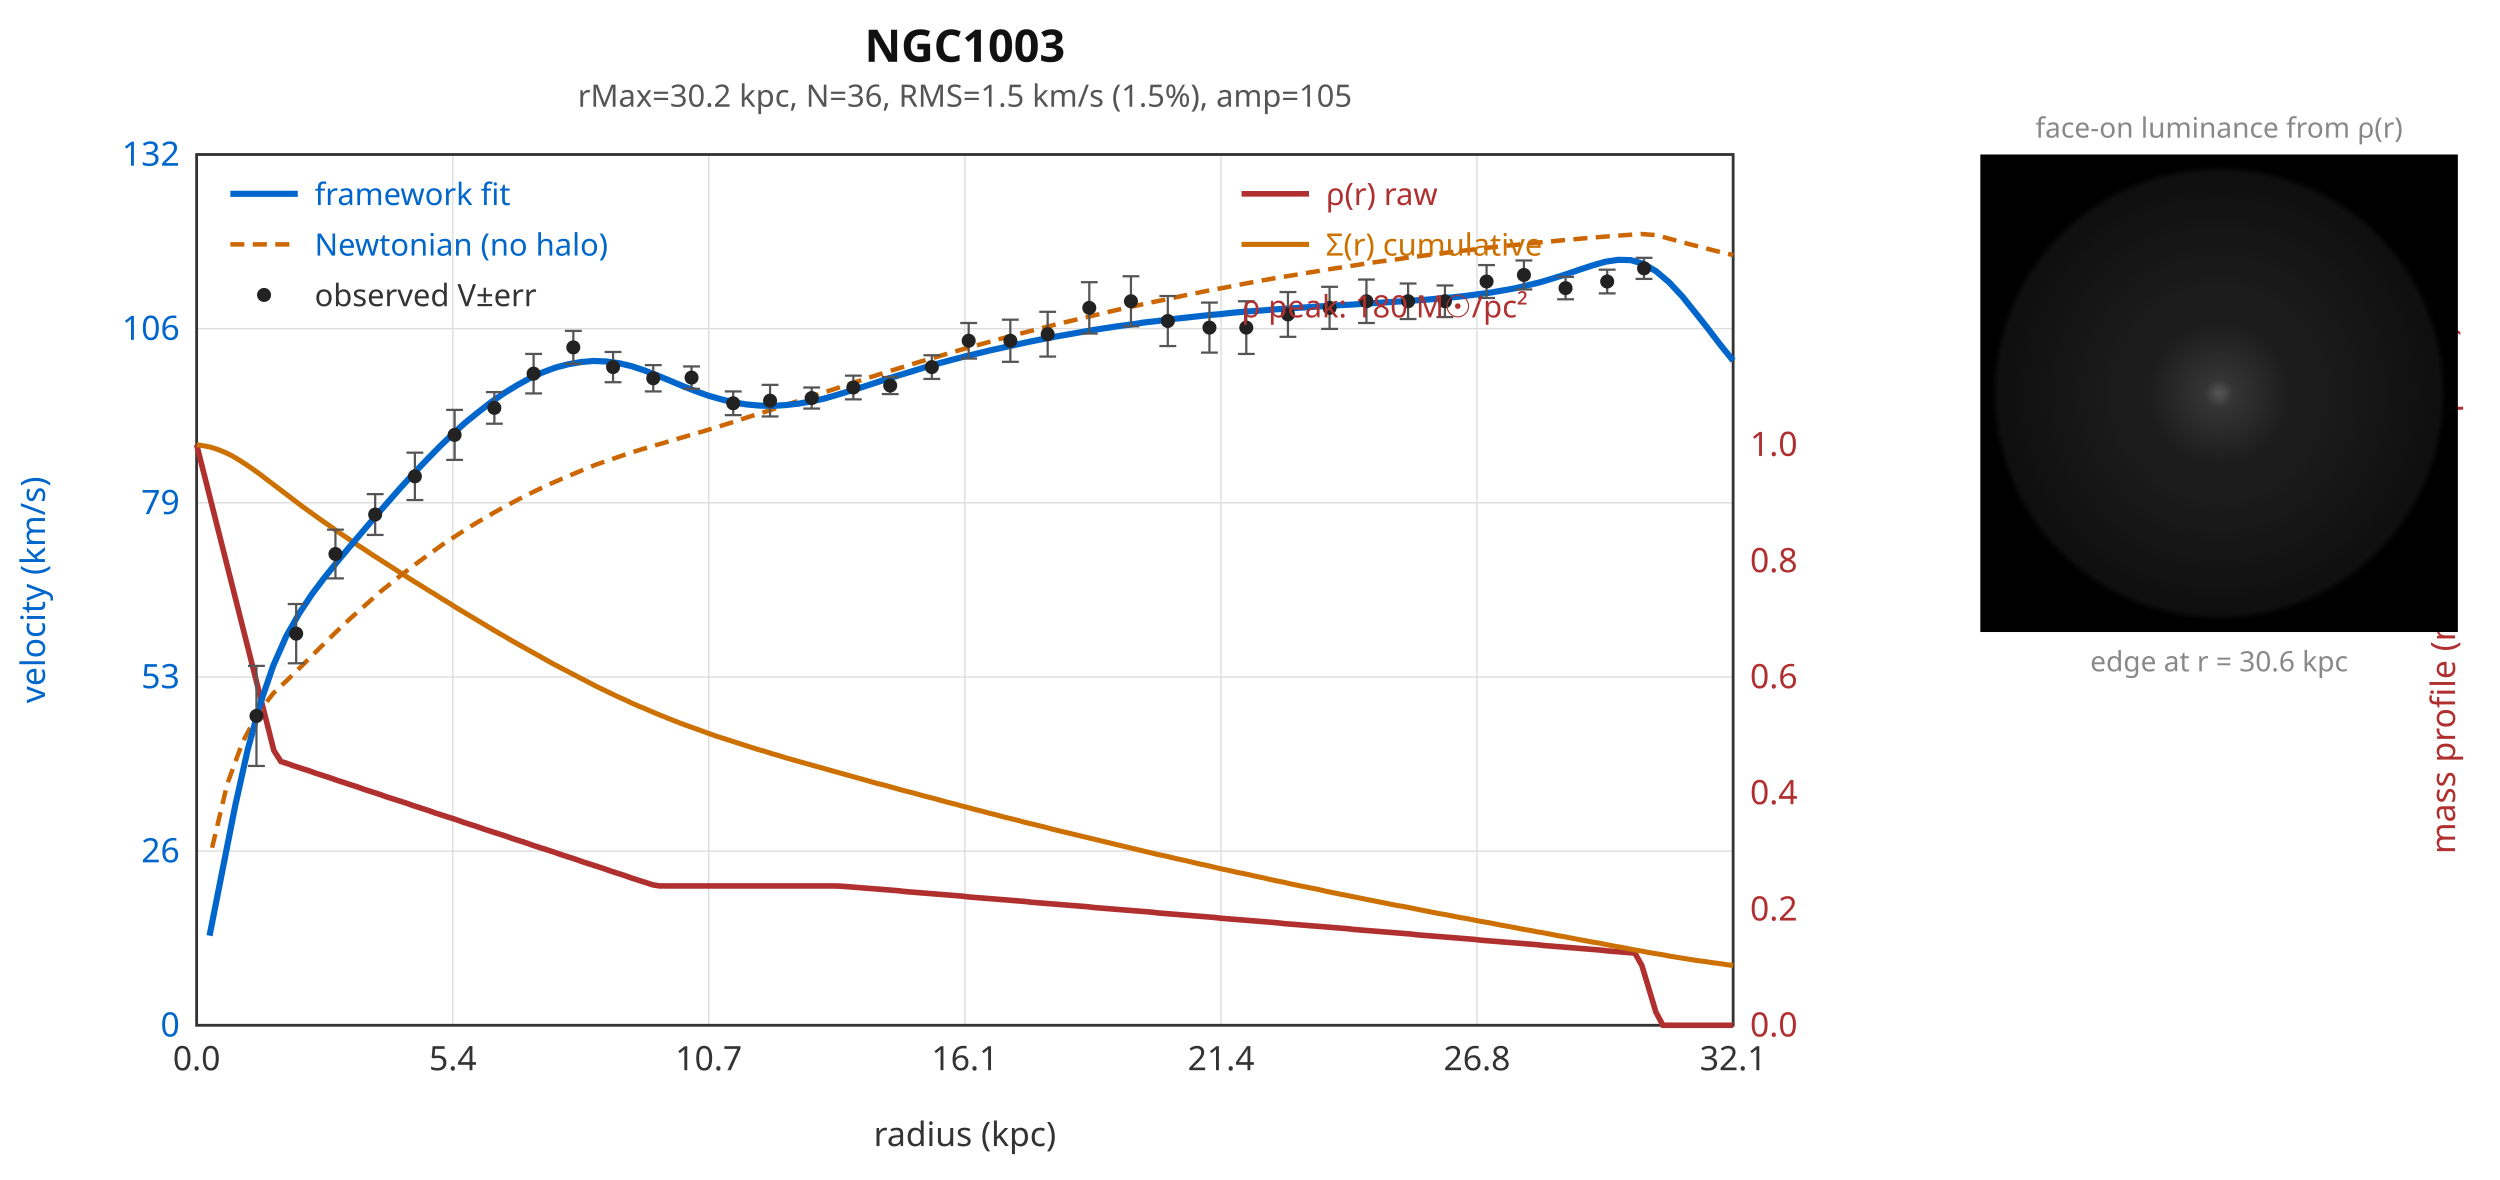
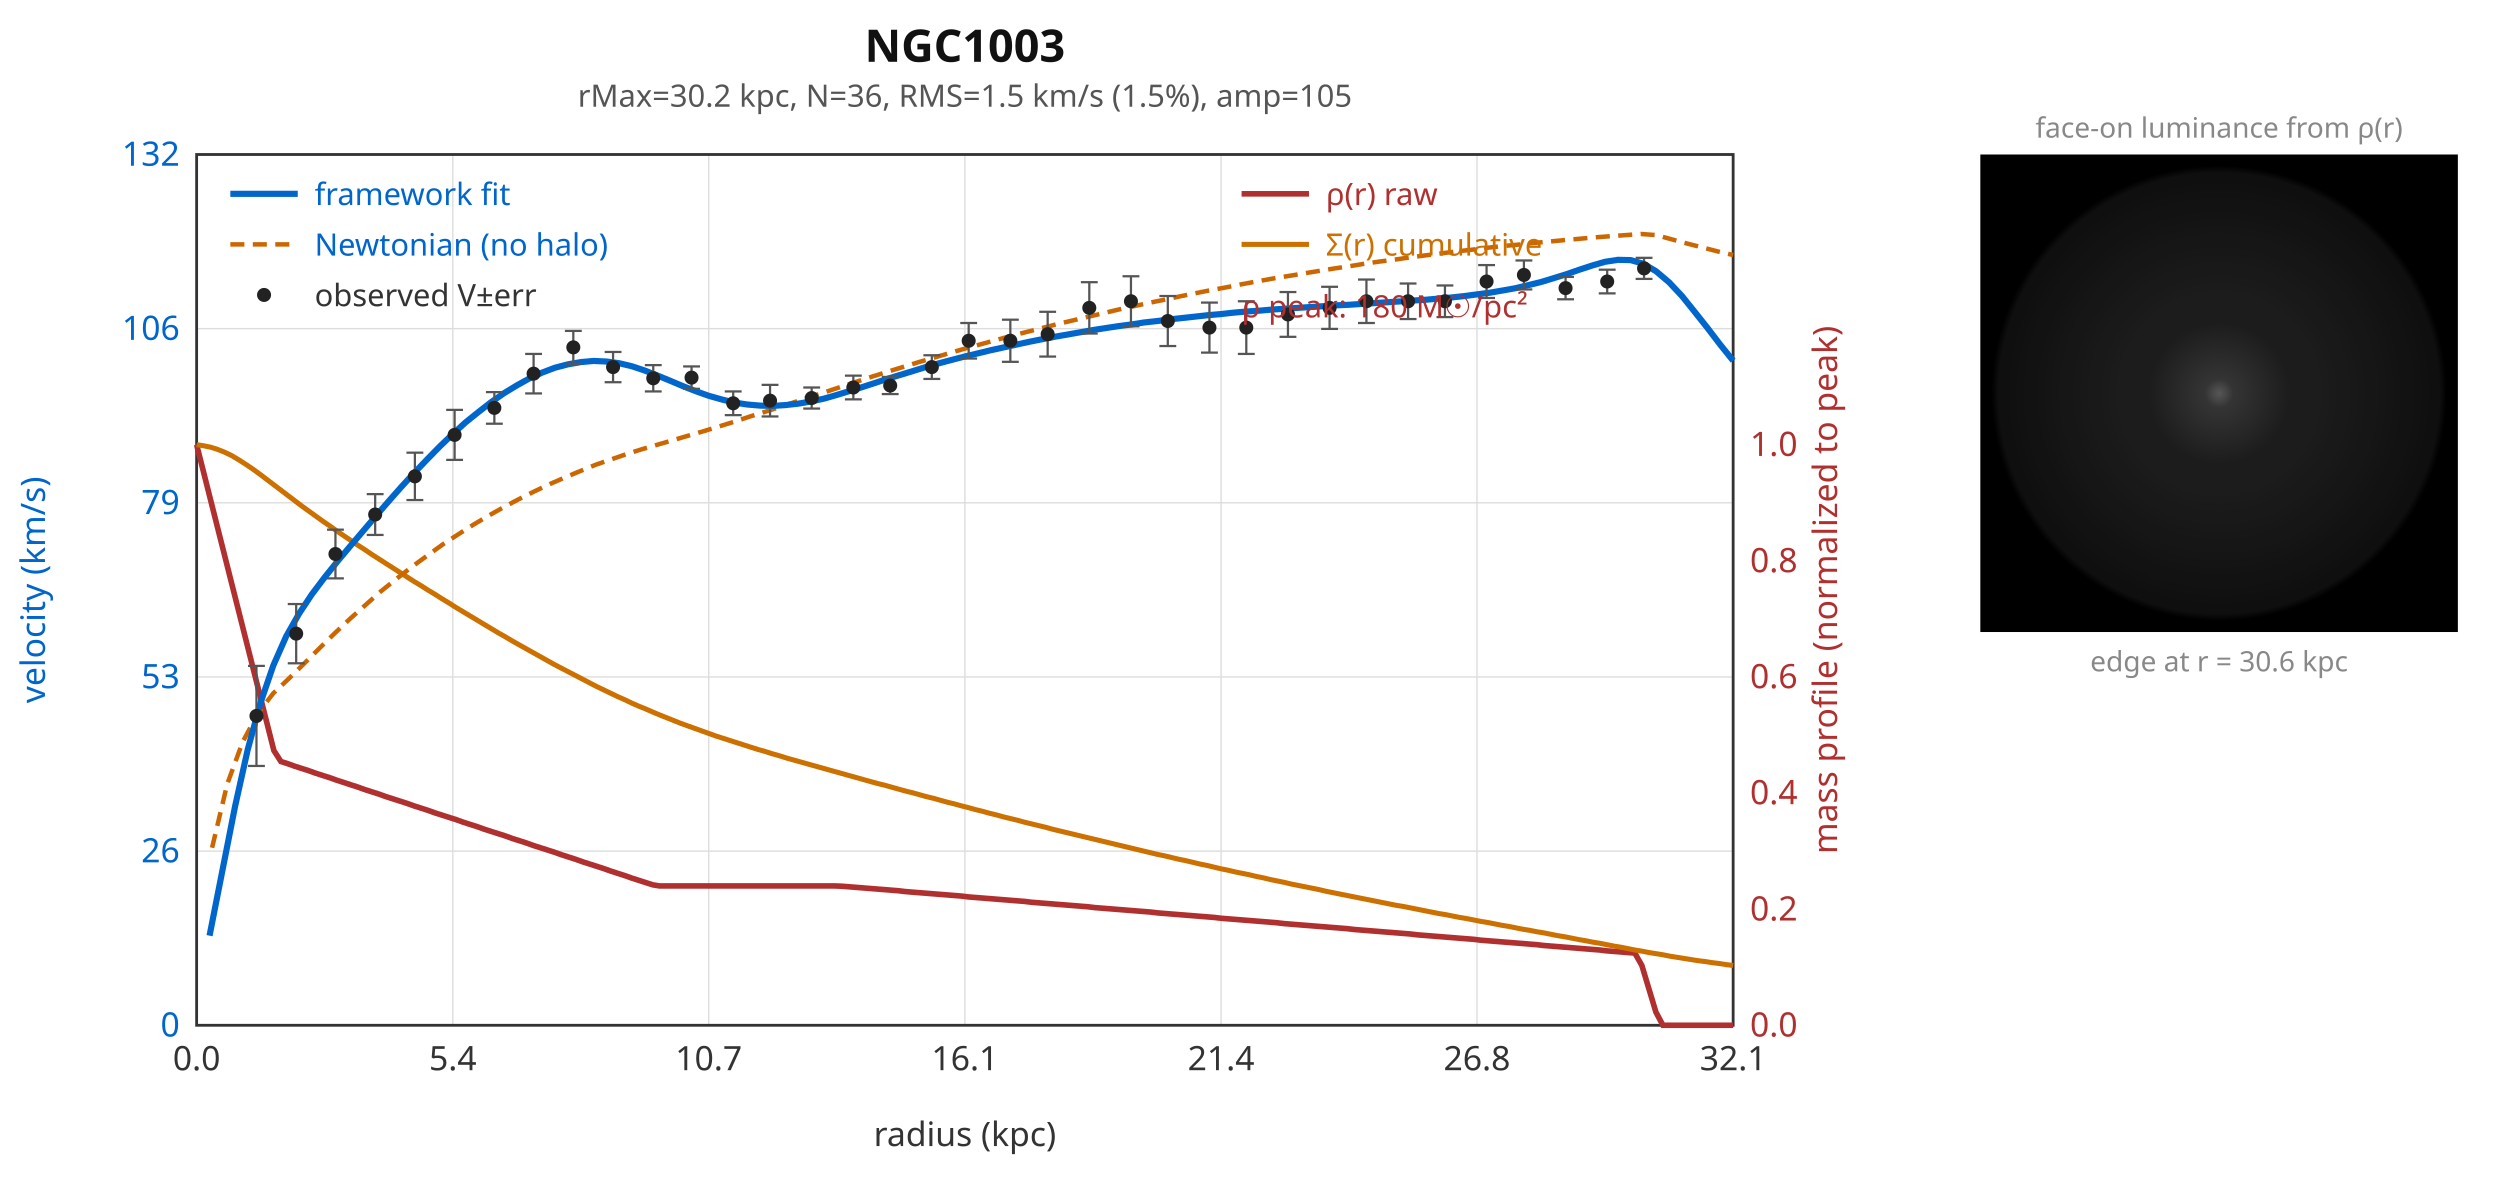
<svg xmlns="http://www.w3.org/2000/svg" viewBox="0 0 890 420" width="890" height="420" font-family="sans-serif" font-size="12">
  <style>
  .ax { stroke: #333; stroke-width: 1; fill: none; }
  .grid { stroke: #ddd; stroke-width: 0.5; fill: none; }
  .lbl { fill: #333; }
  .lbl-l { fill: #0066cc; }
  .lbl-r { fill: #b03030; }
  .obs { fill: #222; }
  .err { stroke: #555; stroke-width: 0.8; fill: none; }
  .fw { stroke: #0066cc; stroke-width: 2.2; fill: none; }
  .nt { stroke: #cc6600; stroke-width: 1.6; fill: none; stroke-dasharray: 5,3; }
  .lbl-s { fill: #cc7000; }
  .rho { stroke: #b03030; stroke-width: 2.0; fill: none; }
  .sig { stroke: #cc7000; stroke-width: 1.8; fill: none; }
  .title { fill: #111; font-size: 16px; font-weight: 600; }
  .subtitle { fill: #555; font-size: 11px; }
  .preview-bg { fill: #000; }
  .preview-lbl { fill: #888; font-size: 10px; }
  .legend { font-size: 11px; }
</style>
  <text x="343.5" y="22" text-anchor="middle" class="title">NGC1003</text>
  <text x="343.5" y="38" text-anchor="middle" class="subtitle">rMax=30.2 kpc, N=36, RMS=1.5 km/s (1.5%), amp=105</text>
  <line x1="70" y1="365.0" x2="617" y2="365.0" class="grid" />
  <text x="64" y="369.0" text-anchor="end" class="lbl-l">0</text>
  <line x1="70" y1="303.0" x2="617" y2="303.0" class="grid" />
  <text x="64" y="307.0" text-anchor="end" class="lbl-l">26</text>
  <line x1="70" y1="241.0" x2="617" y2="241.0" class="grid" />
  <text x="64" y="245.0" text-anchor="end" class="lbl-l">53</text>
  <line x1="70" y1="179.0" x2="617" y2="179.0" class="grid" />
  <text x="64" y="183.0" text-anchor="end" class="lbl-l">79</text>
  <line x1="70" y1="117.0" x2="617" y2="117.0" class="grid" />
  <text x="64" y="121.0" text-anchor="end" class="lbl-l">106</text>
  <line x1="70" y1="55.0" x2="617" y2="55.0" class="grid" />
  <text x="64" y="59.0" text-anchor="end" class="lbl-l">132</text>
  <text x="623" y="369.0" text-anchor="start" class="lbl-r">0.0</text>
  <text x="623" y="327.7" text-anchor="start" class="lbl-r">0.2</text>
  <text x="623" y="286.3" text-anchor="start" class="lbl-r">0.4</text>
  <text x="623" y="245.0" text-anchor="start" class="lbl-r">0.6</text>
  <text x="623" y="203.7" text-anchor="start" class="lbl-r">0.8</text>
  <text x="623" y="162.3" text-anchor="start" class="lbl-r">1.0</text>
  <line x1="70.0" y1="55" x2="70.0" y2="365" class="grid" />
  <text x="70.0" y="381" text-anchor="middle" class="lbl">0.0</text>
  <line x1="161.2" y1="55" x2="161.2" y2="365" class="grid" />
  <text x="161.2" y="381" text-anchor="middle" class="lbl">5.4</text>
  <line x1="252.3" y1="55" x2="252.3" y2="365" class="grid" />
  <text x="252.3" y="381" text-anchor="middle" class="lbl">10.7</text>
  <line x1="343.5" y1="55" x2="343.5" y2="365" class="grid" />
  <text x="343.5" y="381" text-anchor="middle" class="lbl">16.1</text>
  <line x1="434.7" y1="55" x2="434.7" y2="365" class="grid" />
  <text x="434.7" y="381" text-anchor="middle" class="lbl">21.4</text>
  <line x1="525.8" y1="55" x2="525.8" y2="365" class="grid" />
  <text x="525.8" y="381" text-anchor="middle" class="lbl">26.8</text>
  <line x1="617.0" y1="55" x2="617.0" y2="365" class="grid" />
  <text x="617.0" y="381" text-anchor="middle" class="lbl">32.1</text>
  <text x="343.5" y="408" text-anchor="middle" class="lbl">radius (kpc)</text>
  <text x="16" y="210" text-anchor="middle" class="lbl-l" transform="rotate(-90, 16, 210)">velocity (km/s)</text>
-   <text x="874" y="210" text-anchor="middle" class="lbl-r" transform="rotate(-90, 874, 210)">mass profile (normalized to peak)</text>
+   <text x="654" y="210" text-anchor="middle" class="lbl-r" transform="rotate(-90, 654, 210)">mass profile (normalized to peak)</text>
  <rect x="70" y="55" width="547" height="310" class="ax" />
  <path d="M 70.0,158.3 L 72.5,168.2 L 75.0,178.1 L 77.5,188.0 L 80.0,197.9 L 82.5,207.8 L 85.0,217.7 L 87.5,227.6 L 90.0,237.5 L 92.5,247.4 L 95.0,257.3 L 97.5,267.2 L 100.0,271.1 L 102.5,271.9 L 105.0,272.8 L 107.5,273.6 L 110.0,274.4 L 112.5,275.3 L 115.0,276.1 L 117.5,276.9 L 120.0,277.8 L 122.5,278.6 L 124.9,279.4 L 127.4,280.2 L 129.9,281.1 L 132.4,281.9 L 134.9,282.7 L 137.4,283.6 L 139.9,284.4 L 142.4,285.2 L 144.9,286.0 L 147.4,286.9 L 149.9,287.7 L 152.4,288.5 L 154.9,289.4 L 157.4,290.2 L 159.9,291.0 L 162.4,291.8 L 164.9,292.7 L 167.4,293.5 L 169.9,294.3 L 172.4,295.2 L 174.9,296.0 L 177.4,296.8 L 179.9,297.6 L 182.4,298.5 L 184.9,299.3 L 187.4,300.1 L 189.9,301.0 L 192.4,301.8 L 194.9,302.6 L 197.4,303.4 L 199.9,304.3 L 202.4,305.1 L 204.9,305.9 L 207.4,306.8 L 209.9,307.6 L 212.4,308.4 L 214.9,309.2 L 217.4,310.1 L 219.9,310.9 L 222.4,311.7 L 224.9,312.6 L 227.4,313.4 L 229.9,314.2 L 232.4,315.0 L 234.8,315.4 L 237.3,315.4 L 239.8,315.4 L 242.3,315.4 L 244.8,315.4 L 247.3,315.4 L 249.8,315.4 L 252.3,315.4 L 254.8,315.4 L 257.3,315.4 L 259.8,315.4 L 262.3,315.4 L 264.8,315.4 L 267.3,315.4 L 269.8,315.4 L 272.3,315.4 L 274.8,315.4 L 277.3,315.4 L 279.8,315.4 L 282.3,315.4 L 284.8,315.4 L 287.3,315.4 L 289.8,315.4 L 292.3,315.4 L 294.8,315.4 L 297.3,315.4 L 299.8,315.5 L 302.3,315.7 L 304.8,315.9 L 307.3,316.1 L 309.8,316.3 L 312.3,316.5 L 314.8,316.7 L 317.3,316.9 L 319.8,317.1 L 322.3,317.4 L 324.8,317.6 L 327.3,317.8 L 329.8,318.0 L 332.3,318.2 L 334.8,318.4 L 337.3,318.6 L 339.8,318.8 L 342.3,319.0 L 344.7,319.3 L 347.2,319.5 L 349.7,319.7 L 352.2,319.9 L 354.7,320.1 L 357.2,320.3 L 359.7,320.5 L 362.2,320.7 L 364.7,320.9 L 367.2,321.2 L 369.7,321.4 L 372.2,321.6 L 374.7,321.8 L 377.2,322.0 L 379.7,322.2 L 382.2,322.4 L 384.7,322.6 L 387.2,322.8 L 389.7,323.1 L 392.2,323.3 L 394.7,323.5 L 397.2,323.7 L 399.7,323.9 L 402.2,324.1 L 404.7,324.3 L 407.2,324.5 L 409.7,324.7 L 412.2,325.0 L 414.7,325.2 L 417.2,325.4 L 419.7,325.6 L 422.2,325.8 L 424.7,326.0 L 427.2,326.2 L 429.7,326.4 L 432.2,326.6 L 434.7,326.9 L 437.2,327.1 L 439.7,327.3 L 442.2,327.5 L 444.7,327.7 L 447.2,327.9 L 449.7,328.1 L 452.2,328.3 L 454.6,328.5 L 457.1,328.8 L 459.6,329.0 L 462.1,329.2 L 464.6,329.4 L 467.1,329.6 L 469.6,329.8 L 472.1,330.0 L 474.6,330.2 L 477.1,330.4 L 479.6,330.6 L 482.1,330.9 L 484.6,331.1 L 487.1,331.3 L 489.6,331.5 L 492.1,331.7 L 494.6,331.9 L 497.1,332.1 L 499.6,332.3 L 502.1,332.5 L 504.6,332.8 L 507.1,333.0 L 509.6,333.2 L 512.1,333.4 L 514.6,333.6 L 517.1,333.8 L 519.6,334.0 L 522.1,334.2 L 524.6,334.4 L 527.1,334.7 L 529.6,334.9 L 532.1,335.1 L 534.6,335.3 L 537.1,335.5 L 539.6,335.7 L 542.1,335.9 L 544.6,336.1 L 547.1,336.3 L 549.6,336.6 L 552.1,336.8 L 554.6,337.0 L 557.1,337.2 L 559.6,337.4 L 562.1,337.6 L 564.5,337.8 L 567.0,338.0 L 569.5,338.2 L 572.0,338.5 L 574.5,338.7 L 577.0,338.9 L 579.5,339.1 L 582.0,339.3 L 584.5,343.7 L 587.0,352.0 L 589.5,360.3 L 592.0,365.0 L 594.5,365.0 L 597.0,365.0 L 599.5,365.0 L 602.0,365.0 L 604.5,365.0 L 607.0,365.0 L 609.5,365.0 L 612.0,365.0 L 614.5,365.0 L 617.0,365.0" class="rho" />
  <path d="M 70.0,158.3 L 72.5,158.7 L 75.0,159.2 L 77.5,160.0 L 80.0,161.0 L 82.5,162.2 L 85.0,163.7 L 87.5,165.3 L 90.0,167.0 L 92.5,168.8 L 95.0,170.7 L 97.5,172.6 L 100.0,174.5 L 102.5,176.4 L 105.0,178.3 L 107.5,180.2 L 110.0,182.0 L 112.5,183.8 L 115.0,185.6 L 117.5,187.3 L 120.0,189.1 L 122.5,190.8 L 124.9,192.4 L 127.4,194.1 L 129.9,195.7 L 132.4,197.4 L 134.9,199.0 L 137.4,200.6 L 139.9,202.2 L 142.4,203.8 L 144.9,205.4 L 147.4,207.0 L 149.9,208.5 L 152.4,210.1 L 154.9,211.6 L 157.4,213.2 L 159.9,214.7 L 162.4,216.3 L 164.9,217.8 L 167.4,219.3 L 169.9,220.8 L 172.4,222.3 L 174.9,223.8 L 177.4,225.3 L 179.9,226.7 L 182.4,228.2 L 184.9,229.6 L 187.4,231.0 L 189.9,232.4 L 192.4,233.8 L 194.9,235.2 L 197.4,236.6 L 199.9,237.9 L 202.4,239.2 L 204.9,240.5 L 207.4,241.8 L 209.9,243.1 L 212.4,244.4 L 214.9,245.6 L 217.4,246.8 L 219.9,248.0 L 222.4,249.1 L 224.9,250.3 L 227.4,251.4 L 229.9,252.4 L 232.4,253.5 L 234.8,254.5 L 237.3,255.5 L 239.8,256.5 L 242.3,257.5 L 244.8,258.4 L 247.3,259.3 L 249.8,260.2 L 252.3,261.1 L 254.8,262.0 L 257.3,262.8 L 259.8,263.6 L 262.3,264.4 L 264.8,265.2 L 267.3,266.0 L 269.8,266.8 L 272.3,267.5 L 274.8,268.3 L 277.3,269.0 L 279.8,269.8 L 282.3,270.5 L 284.8,271.2 L 287.3,271.9 L 289.8,272.6 L 292.3,273.3 L 294.8,274.0 L 297.3,274.7 L 299.8,275.4 L 302.3,276.1 L 304.8,276.8 L 307.3,277.5 L 309.8,278.2 L 312.3,278.9 L 314.8,279.5 L 317.3,280.2 L 319.8,280.9 L 322.3,281.6 L 324.8,282.2 L 327.3,282.9 L 329.8,283.6 L 332.3,284.2 L 334.8,284.9 L 337.3,285.6 L 339.8,286.2 L 342.3,286.9 L 344.7,287.5 L 347.2,288.2 L 349.7,288.8 L 352.2,289.5 L 354.7,290.1 L 357.2,290.8 L 359.7,291.4 L 362.2,292.0 L 364.7,292.7 L 367.2,293.3 L 369.7,293.9 L 372.2,294.5 L 374.7,295.2 L 377.2,295.8 L 379.7,296.4 L 382.2,297.0 L 384.7,297.6 L 387.2,298.2 L 389.7,298.8 L 392.2,299.4 L 394.7,300.0 L 397.2,300.6 L 399.7,301.2 L 402.2,301.8 L 404.7,302.4 L 407.2,303.0 L 409.7,303.6 L 412.2,304.2 L 414.7,304.7 L 417.2,305.3 L 419.7,305.9 L 422.2,306.4 L 424.7,307.0 L 427.2,307.6 L 429.7,308.1 L 432.2,308.7 L 434.7,309.3 L 437.2,309.8 L 439.7,310.4 L 442.2,310.9 L 444.7,311.4 L 447.2,312.0 L 449.7,312.5 L 452.2,313.1 L 454.6,313.6 L 457.1,314.1 L 459.6,314.7 L 462.1,315.2 L 464.6,315.7 L 467.1,316.2 L 469.6,316.7 L 472.1,317.3 L 474.6,317.8 L 477.1,318.3 L 479.6,318.8 L 482.1,319.3 L 484.6,319.8 L 487.1,320.3 L 489.6,320.8 L 492.1,321.3 L 494.6,321.8 L 497.1,322.3 L 499.6,322.7 L 502.1,323.2 L 504.6,323.7 L 507.1,324.2 L 509.6,324.7 L 512.1,325.2 L 514.6,325.6 L 517.1,326.1 L 519.6,326.6 L 522.1,327.0 L 524.6,327.5 L 527.1,328.0 L 529.6,328.4 L 532.1,328.9 L 534.6,329.4 L 537.1,329.8 L 539.6,330.3 L 542.1,330.8 L 544.6,331.2 L 547.1,331.7 L 549.6,332.1 L 552.1,332.6 L 554.6,333.1 L 557.1,333.5 L 559.6,334.0 L 562.1,334.5 L 564.5,334.9 L 567.0,335.4 L 569.5,335.8 L 572.0,336.3 L 574.5,336.8 L 577.0,337.2 L 579.5,337.7 L 582.0,338.2 L 584.5,338.6 L 587.0,339.1 L 589.5,339.5 L 592.0,339.9 L 594.5,340.4 L 597.0,340.8 L 599.5,341.2 L 602.0,341.6 L 604.5,342.0 L 607.0,342.3 L 609.5,342.7 L 612.0,343.0 L 614.5,343.4 L 617.0,343.7" class="sig" />
  <path d="M 75.5,301.8 L 80.9,279.1 L 86.4,264.1 L 91.9,253.8 L 97.3,246.8 L 102.8,241.6 L 108.3,236.2 L 113.8,230.7 L 119.2,225.4 L 124.7,220.2 L 130.2,215.3 L 135.6,210.5 L 141.1,206.1 L 146.6,201.8 L 152.1,197.8 L 157.5,193.9 L 163.0,190.3 L 168.5,186.8 L 173.9,183.6 L 179.4,180.5 L 184.9,177.6 L 190.3,174.9 L 195.8,172.3 L 201.3,169.9 L 206.8,167.6 L 212.2,165.4 L 217.7,163.5 L 223.2,161.6 L 228.6,159.9 L 234.1,158.3 L 239.6,156.7 L 245.0,155.1 L 250.5,153.5 L 256.0,151.8 L 261.5,150.1 L 266.9,148.3 L 272.4,146.6 L 277.9,144.8 L 283.3,143.0 L 288.8,141.2 L 294.3,139.4 L 299.7,137.6 L 305.2,135.8 L 310.7,134.0 L 316.1,132.3 L 321.6,130.6 L 327.1,128.9 L 332.6,127.3 L 338.0,125.7 L 343.5,124.1 L 349.0,122.6 L 354.4,121.1 L 359.9,119.6 L 365.4,118.2 L 370.9,116.8 L 376.3,115.4 L 381.8,114.1 L 387.3,112.8 L 392.7,111.5 L 398.2,110.2 L 403.7,109.0 L 409.1,107.8 L 414.6,106.7 L 420.1,105.5 L 425.5,104.4 L 431.0,103.3 L 436.5,102.3 L 442.0,101.2 L 447.4,100.2 L 452.9,99.2 L 458.4,98.3 L 463.8,97.4 L 469.3,96.5 L 474.8,95.6 L 480.3,94.8 L 485.7,93.9 L 491.2,93.1 L 496.7,92.4 L 502.1,91.6 L 507.6,90.9 L 513.1,90.2 L 518.5,89.5 L 524.0,88.9 L 529.5,88.2 L 535.0,87.6 L 540.4,87.1 L 545.9,86.5 L 551.4,86.0 L 556.8,85.5 L 562.3,85.0 L 567.8,84.5 L 573.2,84.1 L 578.7,83.7 L 584.2,83.3 L 589.7,83.7 L 595.1,85.2 L 600.6,86.7 L 606.1,88.1 L 611.5,89.5 L 617.0,90.8" class="nt" />
  <path d="M 74.6,333.1 L 79.1,310.3 L 83.7,287.0 L 88.2,266.8 L 92.8,250.0 L 97.3,236.9 L 101.9,226.5 L 106.5,218.4 L 111.0,211.6 L 115.6,205.5 L 120.1,199.9 L 124.7,194.4 L 129.3,189.0 L 133.8,183.7 L 138.4,178.4 L 142.9,173.3 L 147.5,168.3 L 152.1,163.5 L 156.6,158.9 L 161.2,154.5 L 165.7,150.4 L 170.3,146.7 L 174.8,143.2 L 179.4,140.0 L 184.0,137.2 L 188.5,134.7 L 193.1,132.6 L 197.6,130.9 L 202.2,129.7 L 206.8,128.9 L 211.3,128.5 L 215.9,128.7 L 220.4,129.3 L 225.0,130.4 L 229.5,131.9 L 234.1,133.7 L 238.7,135.6 L 243.2,137.5 L 247.8,139.3 L 252.3,140.9 L 256.9,142.2 L 261.4,143.3 L 266.0,144.0 L 270.6,144.4 L 275.1,144.5 L 279.7,144.2 L 284.2,143.7 L 288.8,142.9 L 293.4,141.9 L 297.9,140.6 L 302.5,139.2 L 307.0,137.8 L 311.6,136.3 L 316.1,134.8 L 320.7,133.4 L 325.3,132.0 L 329.8,130.6 L 334.4,129.3 L 338.9,128.1 L 343.5,126.9 L 348.1,125.8 L 352.6,124.7 L 357.2,123.7 L 361.7,122.7 L 366.3,121.7 L 370.8,120.8 L 375.4,119.9 L 380.0,119.1 L 384.5,118.3 L 389.1,117.5 L 393.6,116.8 L 398.2,116.1 L 402.8,115.5 L 407.3,114.8 L 411.9,114.3 L 416.4,113.7 L 421.0,113.2 L 425.6,112.7 L 430.1,112.2 L 434.7,111.8 L 439.2,111.3 L 443.8,110.9 L 448.3,110.6 L 452.9,110.2 L 457.5,109.9 L 462.0,109.6 L 466.6,109.3 L 471.1,109.0 L 475.7,108.7 L 480.2,108.5 L 484.8,108.2 L 489.4,107.9 L 493.9,107.6 L 498.5,107.3 L 503.0,107.0 L 507.6,106.7 L 512.2,106.3 L 516.7,105.9 L 521.3,105.4 L 525.8,104.8 L 530.4,104.2 L 535.0,103.4 L 539.5,102.6 L 544.1,101.5 L 548.6,100.4 L 553.2,99.0 L 557.7,97.6 L 562.3,96.0 L 566.9,94.5 L 571.4,93.2 L 576.0,92.5 L 580.5,92.6 L 585.1,93.9 L 589.6,96.6 L 594.2,100.5 L 598.8,105.4 L 603.3,111.0 L 607.9,116.8 L 612.4,122.7 L 617.0,128.4" class="fw" />
  <line x1="91.30" y1="237.06" x2="91.30" y2="272.68" class="err" />
  <line x1="88.30" y1="237.06" x2="94.30" y2="237.06" class="err" />
  <line x1="88.30" y1="272.68" x2="94.30" y2="272.68" class="err" />
  <circle cx="91.30" cy="254.87" r="2.5" class="obs" />
  <line x1="105.44" y1="215.04" x2="105.44" y2="236.13" class="err" />
  <line x1="102.44" y1="215.04" x2="108.44" y2="215.04" class="err" />
  <line x1="102.44" y1="236.13" x2="108.44" y2="236.13" class="err" />
  <circle cx="105.44" cy="225.58" r="2.5" class="obs" />
  <line x1="119.42" y1="188.56" x2="119.42" y2="205.90" class="err" />
  <line x1="116.42" y1="188.56" x2="122.42" y2="188.56" class="err" />
  <line x1="116.42" y1="205.90" x2="122.42" y2="205.90" class="err" />
  <circle cx="119.42" cy="197.23" r="2.5" class="obs" />
  <line x1="133.56" y1="175.91" x2="133.56" y2="190.44" class="err" />
  <line x1="130.56" y1="175.91" x2="136.56" y2="175.91" class="err" />
  <line x1="130.56" y1="190.44" x2="136.56" y2="190.44" class="err" />
  <circle cx="133.56" cy="183.17" r="2.5" class="obs" />
  <line x1="147.70" y1="161.15" x2="147.70" y2="178.02" class="err" />
  <line x1="144.70" y1="161.15" x2="150.70" y2="161.15" class="err" />
  <line x1="144.70" y1="178.02" x2="150.70" y2="178.02" class="err" />
  <circle cx="147.70" cy="169.58" r="2.5" class="obs" />
  <line x1="161.84" y1="145.92" x2="161.84" y2="163.72" class="err" />
  <line x1="158.84" y1="145.92" x2="164.84" y2="145.92" class="err" />
  <line x1="158.84" y1="163.72" x2="164.84" y2="163.72" class="err" />
  <circle cx="161.84" cy="154.82" r="2.5" class="obs" />
  <line x1="175.99" y1="139.59" x2="175.99" y2="150.84" class="err" />
  <line x1="172.99" y1="139.59" x2="178.99" y2="139.59" class="err" />
  <line x1="172.99" y1="150.84" x2="178.99" y2="150.84" class="err" />
  <circle cx="175.99" cy="145.21" r="2.5" class="obs" />
  <line x1="189.96" y1="126.00" x2="189.96" y2="140.06" class="err" />
  <line x1="186.96" y1="126.00" x2="192.96" y2="126.00" class="err" />
  <line x1="186.96" y1="140.06" x2="192.96" y2="140.06" class="err" />
  <circle cx="189.96" cy="133.03" r="2.5" class="obs" />
  <line x1="204.10" y1="117.80" x2="204.10" y2="129.51" class="err" />
  <line x1="201.10" y1="117.80" x2="207.10" y2="117.80" class="err" />
  <line x1="201.10" y1="129.51" x2="207.10" y2="129.51" class="err" />
  <circle cx="204.10" cy="123.66" r="2.5" class="obs" />
  <line x1="218.25" y1="125.30" x2="218.25" y2="136.07" class="err" />
  <line x1="215.25" y1="125.30" x2="221.25" y2="125.30" class="err" />
  <line x1="215.25" y1="136.07" x2="221.25" y2="136.07" class="err" />
  <circle cx="218.25" cy="130.68" r="2.5" class="obs" />
  <line x1="232.56" y1="129.98" x2="232.56" y2="139.35" class="err" />
  <line x1="229.56" y1="129.98" x2="235.56" y2="129.98" class="err" />
  <line x1="229.56" y1="139.35" x2="235.56" y2="139.35" class="err" />
  <circle cx="232.56" cy="134.67" r="2.5" class="obs" />
  <line x1="246.19" y1="130.45" x2="246.19" y2="138.42" class="err" />
  <line x1="243.19" y1="130.45" x2="249.19" y2="130.45" class="err" />
  <line x1="243.19" y1="138.42" x2="249.19" y2="138.42" class="err" />
  <circle cx="246.19" cy="134.43" r="2.5" class="obs" />
  <line x1="261.02" y1="139.35" x2="261.02" y2="147.79" class="err" />
  <line x1="258.02" y1="139.35" x2="264.02" y2="139.35" class="err" />
  <line x1="258.02" y1="147.79" x2="264.02" y2="147.79" class="err" />
  <circle cx="261.02" cy="143.57" r="2.5" class="obs" />
  <line x1="274.14" y1="137.01" x2="274.14" y2="148.26" class="err" />
  <line x1="271.14" y1="137.01" x2="277.14" y2="137.01" class="err" />
  <line x1="271.14" y1="148.26" x2="277.14" y2="148.26" class="err" />
  <circle cx="274.14" cy="142.64" r="2.5" class="obs" />
  <line x1="288.96" y1="137.95" x2="288.96" y2="145.45" class="err" />
  <line x1="285.96" y1="137.95" x2="291.96" y2="137.95" class="err" />
  <line x1="285.96" y1="145.45" x2="291.96" y2="145.45" class="err" />
  <circle cx="288.96" cy="141.70" r="2.5" class="obs" />
  <line x1="303.79" y1="133.73" x2="303.79" y2="142.17" class="err" />
  <line x1="300.79" y1="133.73" x2="306.79" y2="133.73" class="err" />
  <line x1="300.79" y1="142.17" x2="306.79" y2="142.17" class="err" />
  <circle cx="303.79" cy="137.95" r="2.5" class="obs" />
  <line x1="316.91" y1="134.20" x2="316.91" y2="140.29" class="err" />
  <line x1="313.91" y1="134.20" x2="319.91" y2="134.20" class="err" />
  <line x1="313.91" y1="140.29" x2="319.91" y2="140.29" class="err" />
  <circle cx="316.91" cy="137.25" r="2.5" class="obs" />
  <line x1="331.73" y1="126.47" x2="331.73" y2="134.90" class="err" />
  <line x1="328.73" y1="126.47" x2="334.73" y2="126.47" class="err" />
  <line x1="328.73" y1="134.90" x2="334.73" y2="134.90" class="err" />
  <circle cx="331.73" cy="130.68" r="2.5" class="obs" />
  <line x1="344.85" y1="114.99" x2="344.85" y2="127.64" class="err" />
  <line x1="341.85" y1="114.99" x2="347.85" y2="114.99" class="err" />
  <line x1="341.85" y1="127.64" x2="347.85" y2="127.64" class="err" />
  <circle cx="344.85" cy="121.31" r="2.5" class="obs" />
  <line x1="359.68" y1="113.81" x2="359.68" y2="128.81" class="err" />
  <line x1="356.68" y1="113.81" x2="362.68" y2="113.81" class="err" />
  <line x1="356.68" y1="128.81" x2="362.68" y2="128.81" class="err" />
  <circle cx="359.68" cy="121.31" r="2.5" class="obs" />
  <line x1="372.97" y1="111.00" x2="372.97" y2="126.94" class="err" />
  <line x1="369.97" y1="111.00" x2="375.97" y2="111.00" class="err" />
  <line x1="369.97" y1="126.94" x2="375.97" y2="126.94" class="err" />
  <circle cx="372.97" cy="118.97" r="2.5" class="obs" />
  <line x1="387.79" y1="100.46" x2="387.79" y2="118.73" class="err" />
  <line x1="384.79" y1="100.46" x2="390.79" y2="100.46" class="err" />
  <line x1="384.79" y1="118.73" x2="390.79" y2="118.73" class="err" />
  <circle cx="387.79" cy="109.60" r="2.5" class="obs" />
  <line x1="402.62" y1="98.35" x2="402.62" y2="116.16" class="err" />
  <line x1="399.62" y1="98.35" x2="405.62" y2="98.35" class="err" />
  <line x1="399.62" y1="116.16" x2="405.62" y2="116.16" class="err" />
  <circle cx="402.62" cy="107.25" r="2.5" class="obs" />
  <line x1="415.74" y1="105.38" x2="415.74" y2="123.19" class="err" />
  <line x1="412.74" y1="105.38" x2="418.74" y2="105.38" class="err" />
  <line x1="412.74" y1="123.19" x2="418.74" y2="123.19" class="err" />
  <circle cx="415.74" cy="114.28" r="2.5" class="obs" />
  <line x1="430.56" y1="107.72" x2="430.56" y2="125.53" class="err" />
  <line x1="427.56" y1="107.72" x2="433.56" y2="107.72" class="err" />
  <line x1="427.56" y1="125.53" x2="433.56" y2="125.53" class="err" />
  <circle cx="430.56" cy="116.63" r="2.5" class="obs" />
  <line x1="443.68" y1="107.25" x2="443.68" y2="126.00" class="err" />
  <line x1="440.68" y1="107.25" x2="446.68" y2="107.25" class="err" />
  <line x1="440.68" y1="126.00" x2="446.68" y2="126.00" class="err" />
  <circle cx="443.68" cy="116.63" r="2.5" class="obs" />
  <line x1="458.51" y1="103.97" x2="458.51" y2="119.91" class="err" />
  <line x1="455.51" y1="103.97" x2="461.51" y2="103.97" class="err" />
  <line x1="455.51" y1="119.91" x2="461.51" y2="119.91" class="err" />
  <circle cx="458.51" cy="111.94" r="2.5" class="obs" />
  <line x1="473.33" y1="102.10" x2="473.33" y2="117.09" class="err" />
  <line x1="470.33" y1="102.10" x2="476.33" y2="102.10" class="err" />
  <line x1="470.33" y1="117.09" x2="476.33" y2="117.09" class="err" />
  <circle cx="473.33" cy="109.60" r="2.5" class="obs" />
  <line x1="486.45" y1="99.52" x2="486.45" y2="114.99" class="err" />
  <line x1="483.45" y1="99.52" x2="489.45" y2="99.52" class="err" />
  <line x1="483.45" y1="114.99" x2="489.45" y2="114.99" class="err" />
  <circle cx="486.45" cy="107.25" r="2.5" class="obs" />
  <line x1="501.28" y1="100.93" x2="501.28" y2="113.58" class="err" />
  <line x1="498.28" y1="100.93" x2="504.28" y2="100.93" class="err" />
  <line x1="498.28" y1="113.58" x2="504.28" y2="113.58" class="err" />
  <circle cx="501.28" cy="107.25" r="2.5" class="obs" />
  <line x1="514.40" y1="101.63" x2="514.40" y2="112.88" class="err" />
  <line x1="511.40" y1="101.63" x2="517.40" y2="101.63" class="err" />
  <line x1="511.40" y1="112.88" x2="517.40" y2="112.88" class="err" />
  <circle cx="514.40" cy="107.25" r="2.5" class="obs" />
  <line x1="529.22" y1="94.37" x2="529.22" y2="106.08" class="err" />
  <line x1="526.22" y1="94.37" x2="532.22" y2="94.37" class="err" />
  <line x1="526.22" y1="106.08" x2="532.22" y2="106.08" class="err" />
  <circle cx="529.22" cy="100.22" r="2.5" class="obs" />
  <line x1="542.51" y1="92.73" x2="542.51" y2="103.04" class="err" />
  <line x1="539.51" y1="92.73" x2="545.51" y2="92.73" class="err" />
  <line x1="539.51" y1="103.04" x2="545.51" y2="103.04" class="err" />
  <circle cx="542.51" cy="97.88" r="2.5" class="obs" />
  <line x1="557.34" y1="98.58" x2="557.34" y2="106.55" class="err" />
  <line x1="554.34" y1="98.58" x2="560.34" y2="98.58" class="err" />
  <line x1="554.34" y1="106.55" x2="560.34" y2="106.55" class="err" />
  <circle cx="557.34" cy="102.57" r="2.5" class="obs" />
  <line x1="572.16" y1="96.01" x2="572.16" y2="104.44" class="err" />
  <line x1="569.16" y1="96.01" x2="575.16" y2="96.01" class="err" />
  <line x1="569.16" y1="104.44" x2="575.16" y2="104.44" class="err" />
  <circle cx="572.16" cy="100.22" r="2.5" class="obs" />
  <line x1="585.28" y1="91.79" x2="585.28" y2="99.29" class="err" />
  <line x1="582.28" y1="91.79" x2="588.28" y2="91.79" class="err" />
  <line x1="582.28" y1="99.29" x2="588.28" y2="99.29" class="err" />
  <circle cx="585.28" cy="95.54" r="2.5" class="obs" />
  <g class="legend">
    <line x1="82" y1="69" x2="106" y2="69" class="fw" />
    <text x="112" y="73" class="lbl-l">framework fit</text>
    <line x1="82" y1="87" x2="106" y2="87" class="nt" />
    <text x="112" y="91" class="lbl-l">Newtonian (no halo)</text>
    <circle cx="94" cy="105" r="2.5" class="obs" />
    <text x="112" y="109" class="lbl">observed V±err</text>
  </g>
  <g class="legend">
    <line x1="442" y1="69" x2="466" y2="69" class="rho" />
    <text x="472" y="73" class="lbl-r">ρ(r) raw</text>
    <line x1="442" y1="87" x2="466" y2="87" class="sig" />
    <text x="472" y="91" class="lbl-s">Σ(r) cumulative</text>
    <text x="442" y="113" class="lbl-r">ρ peak: 180 M☉/pc²</text>
  </g>
  <rect x="705" y="55" width="170" height="170" class="preview-bg" />
  <defs>
    <radialGradient id="g_NGC1003" cx="0.5" cy="0.5" r="0.5">
      <stop offset="0" stop-color="rgb(86,86,86)" />
      <stop offset="0.031" stop-color="rgb(70,70,70)" />
      <stop offset="0.062" stop-color="rgb(52,52,52)" />
      <stop offset="0.094" stop-color="rgb(49,49,49)" />
      <stop offset="0.125" stop-color="rgb(46,46,46)" />
      <stop offset="0.156" stop-color="rgb(43,43,43)" />
      <stop offset="0.188" stop-color="rgb(40,40,40)" />
      <stop offset="0.219" stop-color="rgb(37,37,37)" />
      <stop offset="0.25" stop-color="rgb(34,34,34)" />
      <stop offset="0.281" stop-color="rgb(31,31,31)" />
      <stop offset="0.312" stop-color="rgb(28,28,28)" />
      <stop offset="0.344" stop-color="rgb(28,28,28)" />
      <stop offset="0.375" stop-color="rgb(28,28,28)" />
      <stop offset="0.406" stop-color="rgb(28,28,28)" />
      <stop offset="0.438" stop-color="rgb(28,28,28)" />
      <stop offset="0.469" stop-color="rgb(27,27,27)" />
      <stop offset="0.5" stop-color="rgb(26,26,26)" />
      <stop offset="0.531" stop-color="rgb(25,25,25)" />
      <stop offset="0.562" stop-color="rgb(25,25,25)" />
      <stop offset="0.594" stop-color="rgb(24,24,24)" />
      <stop offset="0.625" stop-color="rgb(23,23,23)" />
      <stop offset="0.656" stop-color="rgb(22,22,22)" />
      <stop offset="0.688" stop-color="rgb(22,22,22)" />
      <stop offset="0.719" stop-color="rgb(21,21,21)" />
      <stop offset="0.75" stop-color="rgb(20,20,20)" />
      <stop offset="0.781" stop-color="rgb(19,19,19)" />
      <stop offset="0.812" stop-color="rgb(18,18,18)" />
      <stop offset="0.844" stop-color="rgb(18,18,18)" />
      <stop offset="0.875" stop-color="rgb(17,17,17)" />
      <stop offset="0.906" stop-color="rgb(16,16,16)" />
      <stop offset="0.938" stop-color="rgb(15,15,15)" />
      <stop offset="0.969" stop-color="rgb(15,15,15)" />
      <stop offset="1" stop-color="rgb(0,0,0)" />
    </radialGradient>
  </defs>
  <circle cx="790" cy="140" r="81" fill="url(#g_NGC1003)" />
  <text x="790" y="49" text-anchor="middle" class="preview-lbl">face-on luminance from ρ(r)</text>
  <text x="790" y="239" text-anchor="middle" class="preview-lbl">edge at r = 30.6 kpc</text>
</svg>
